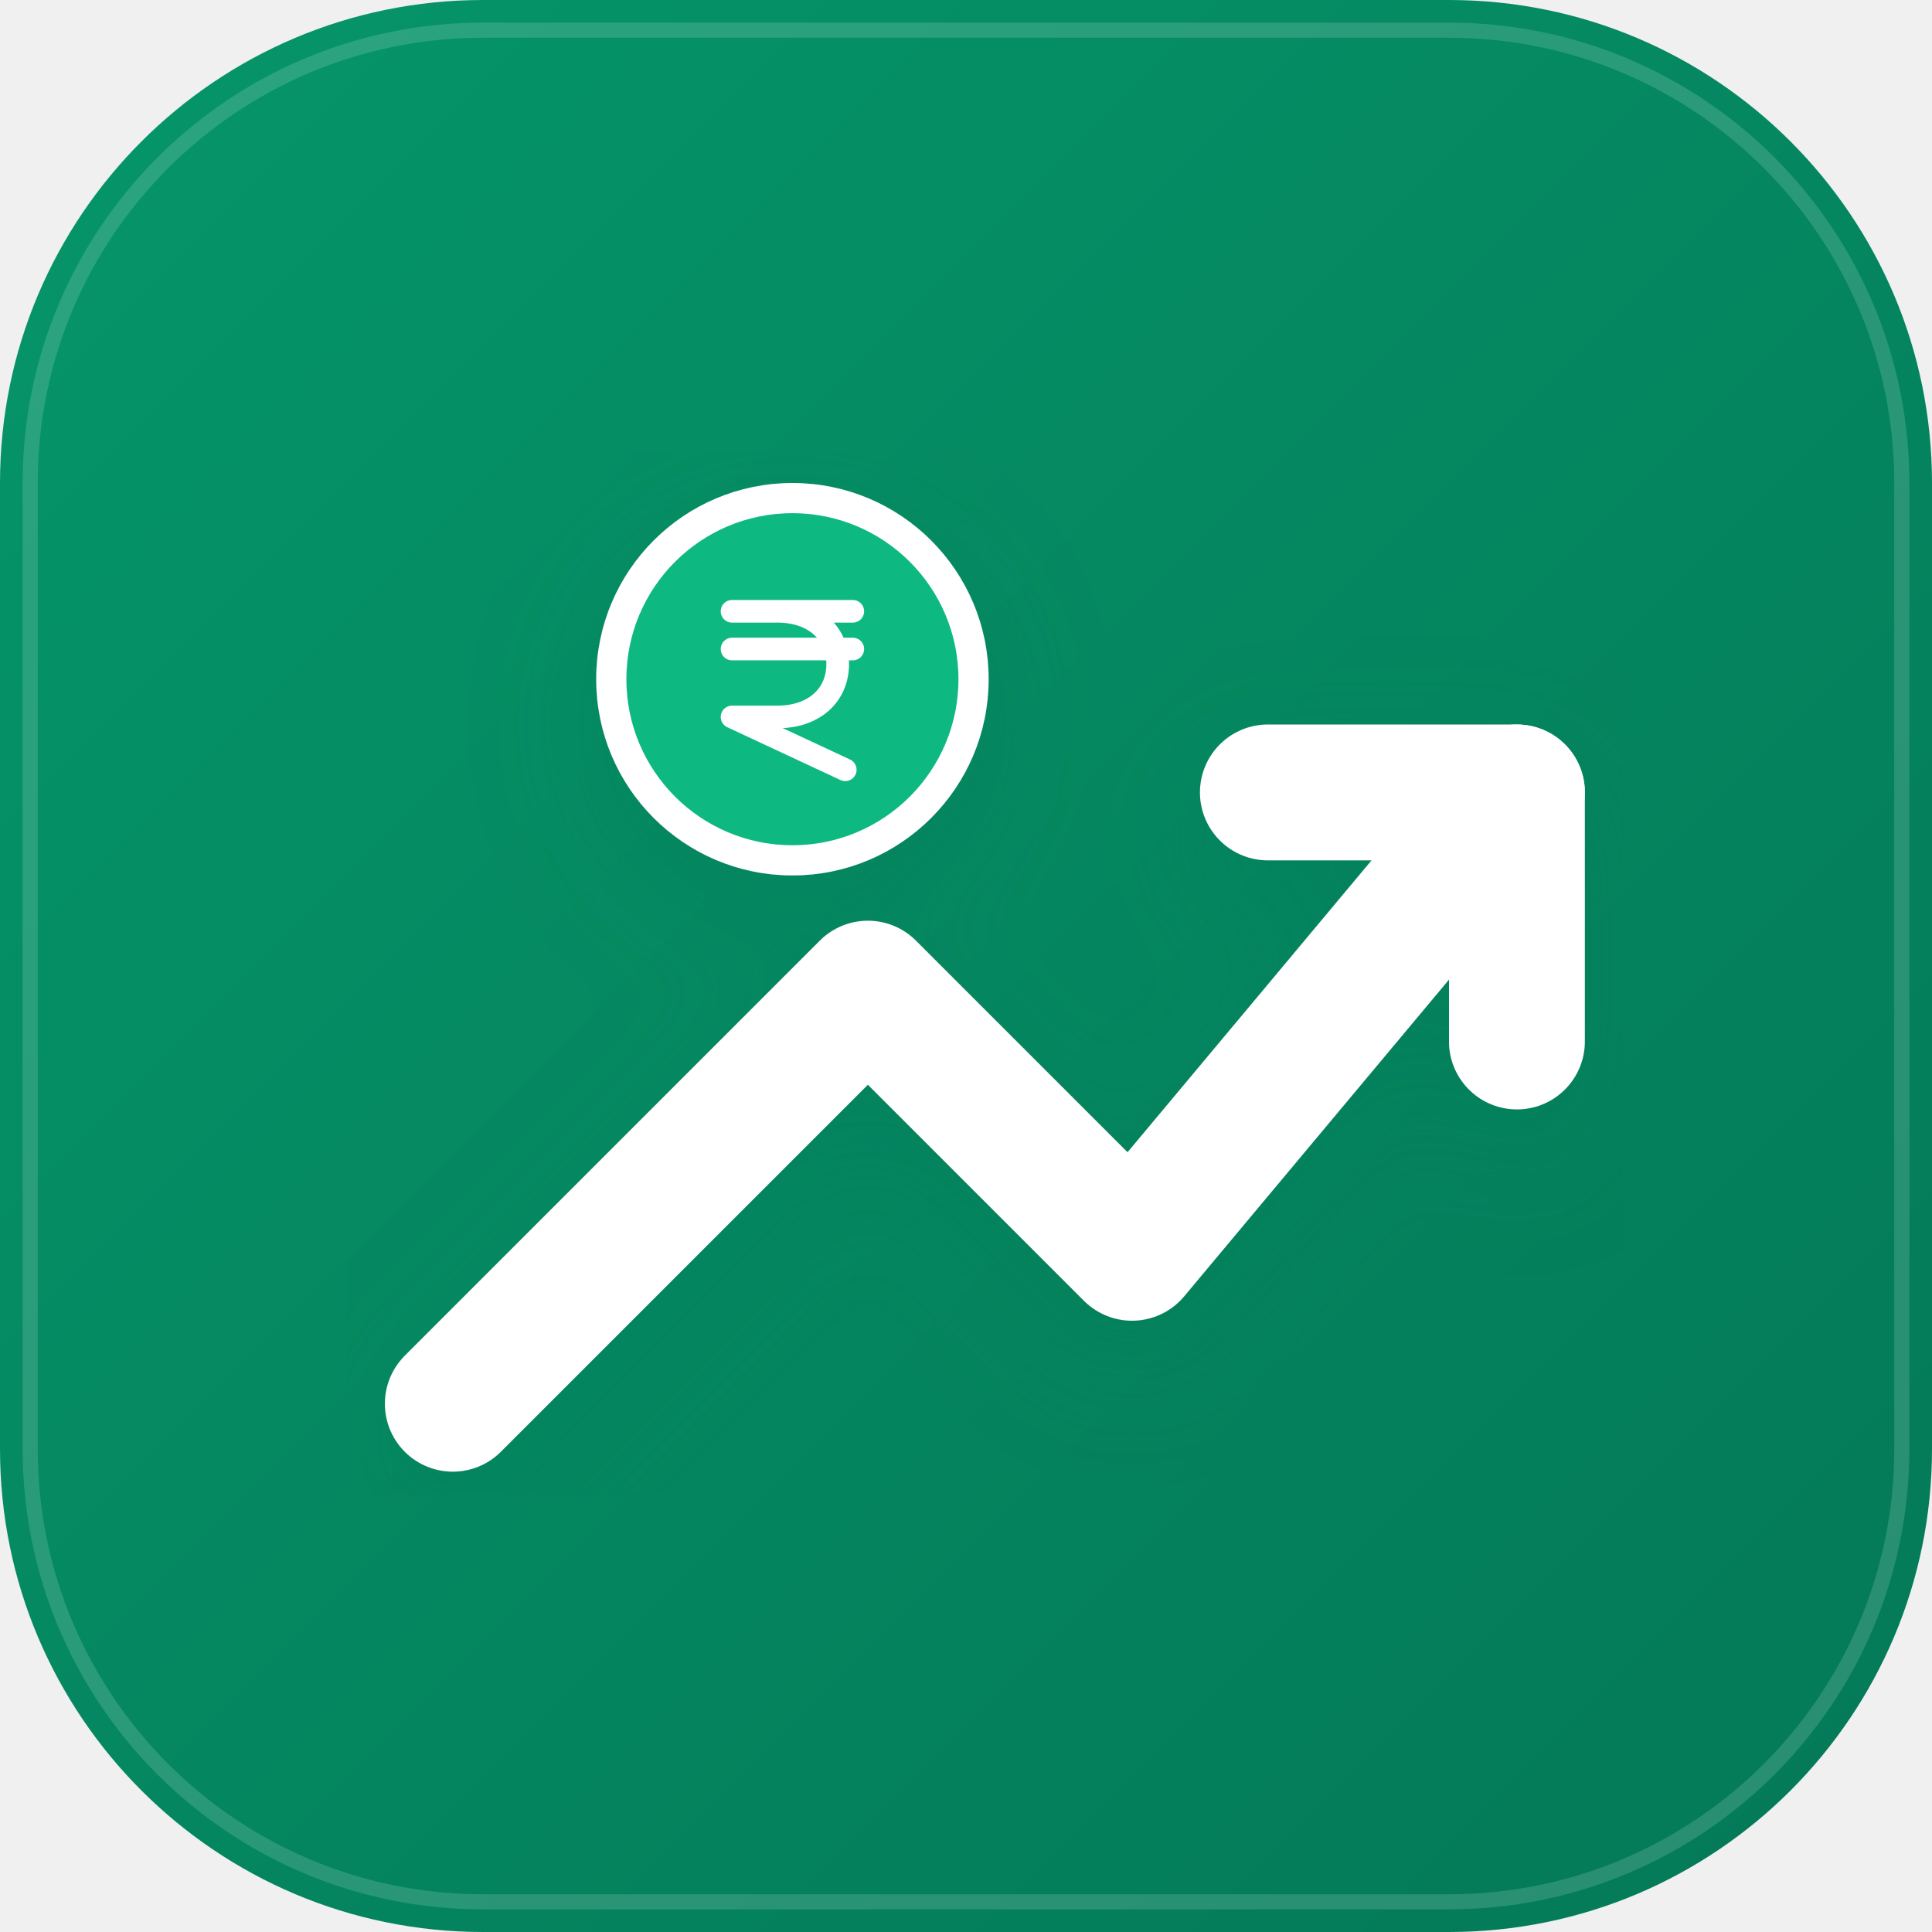
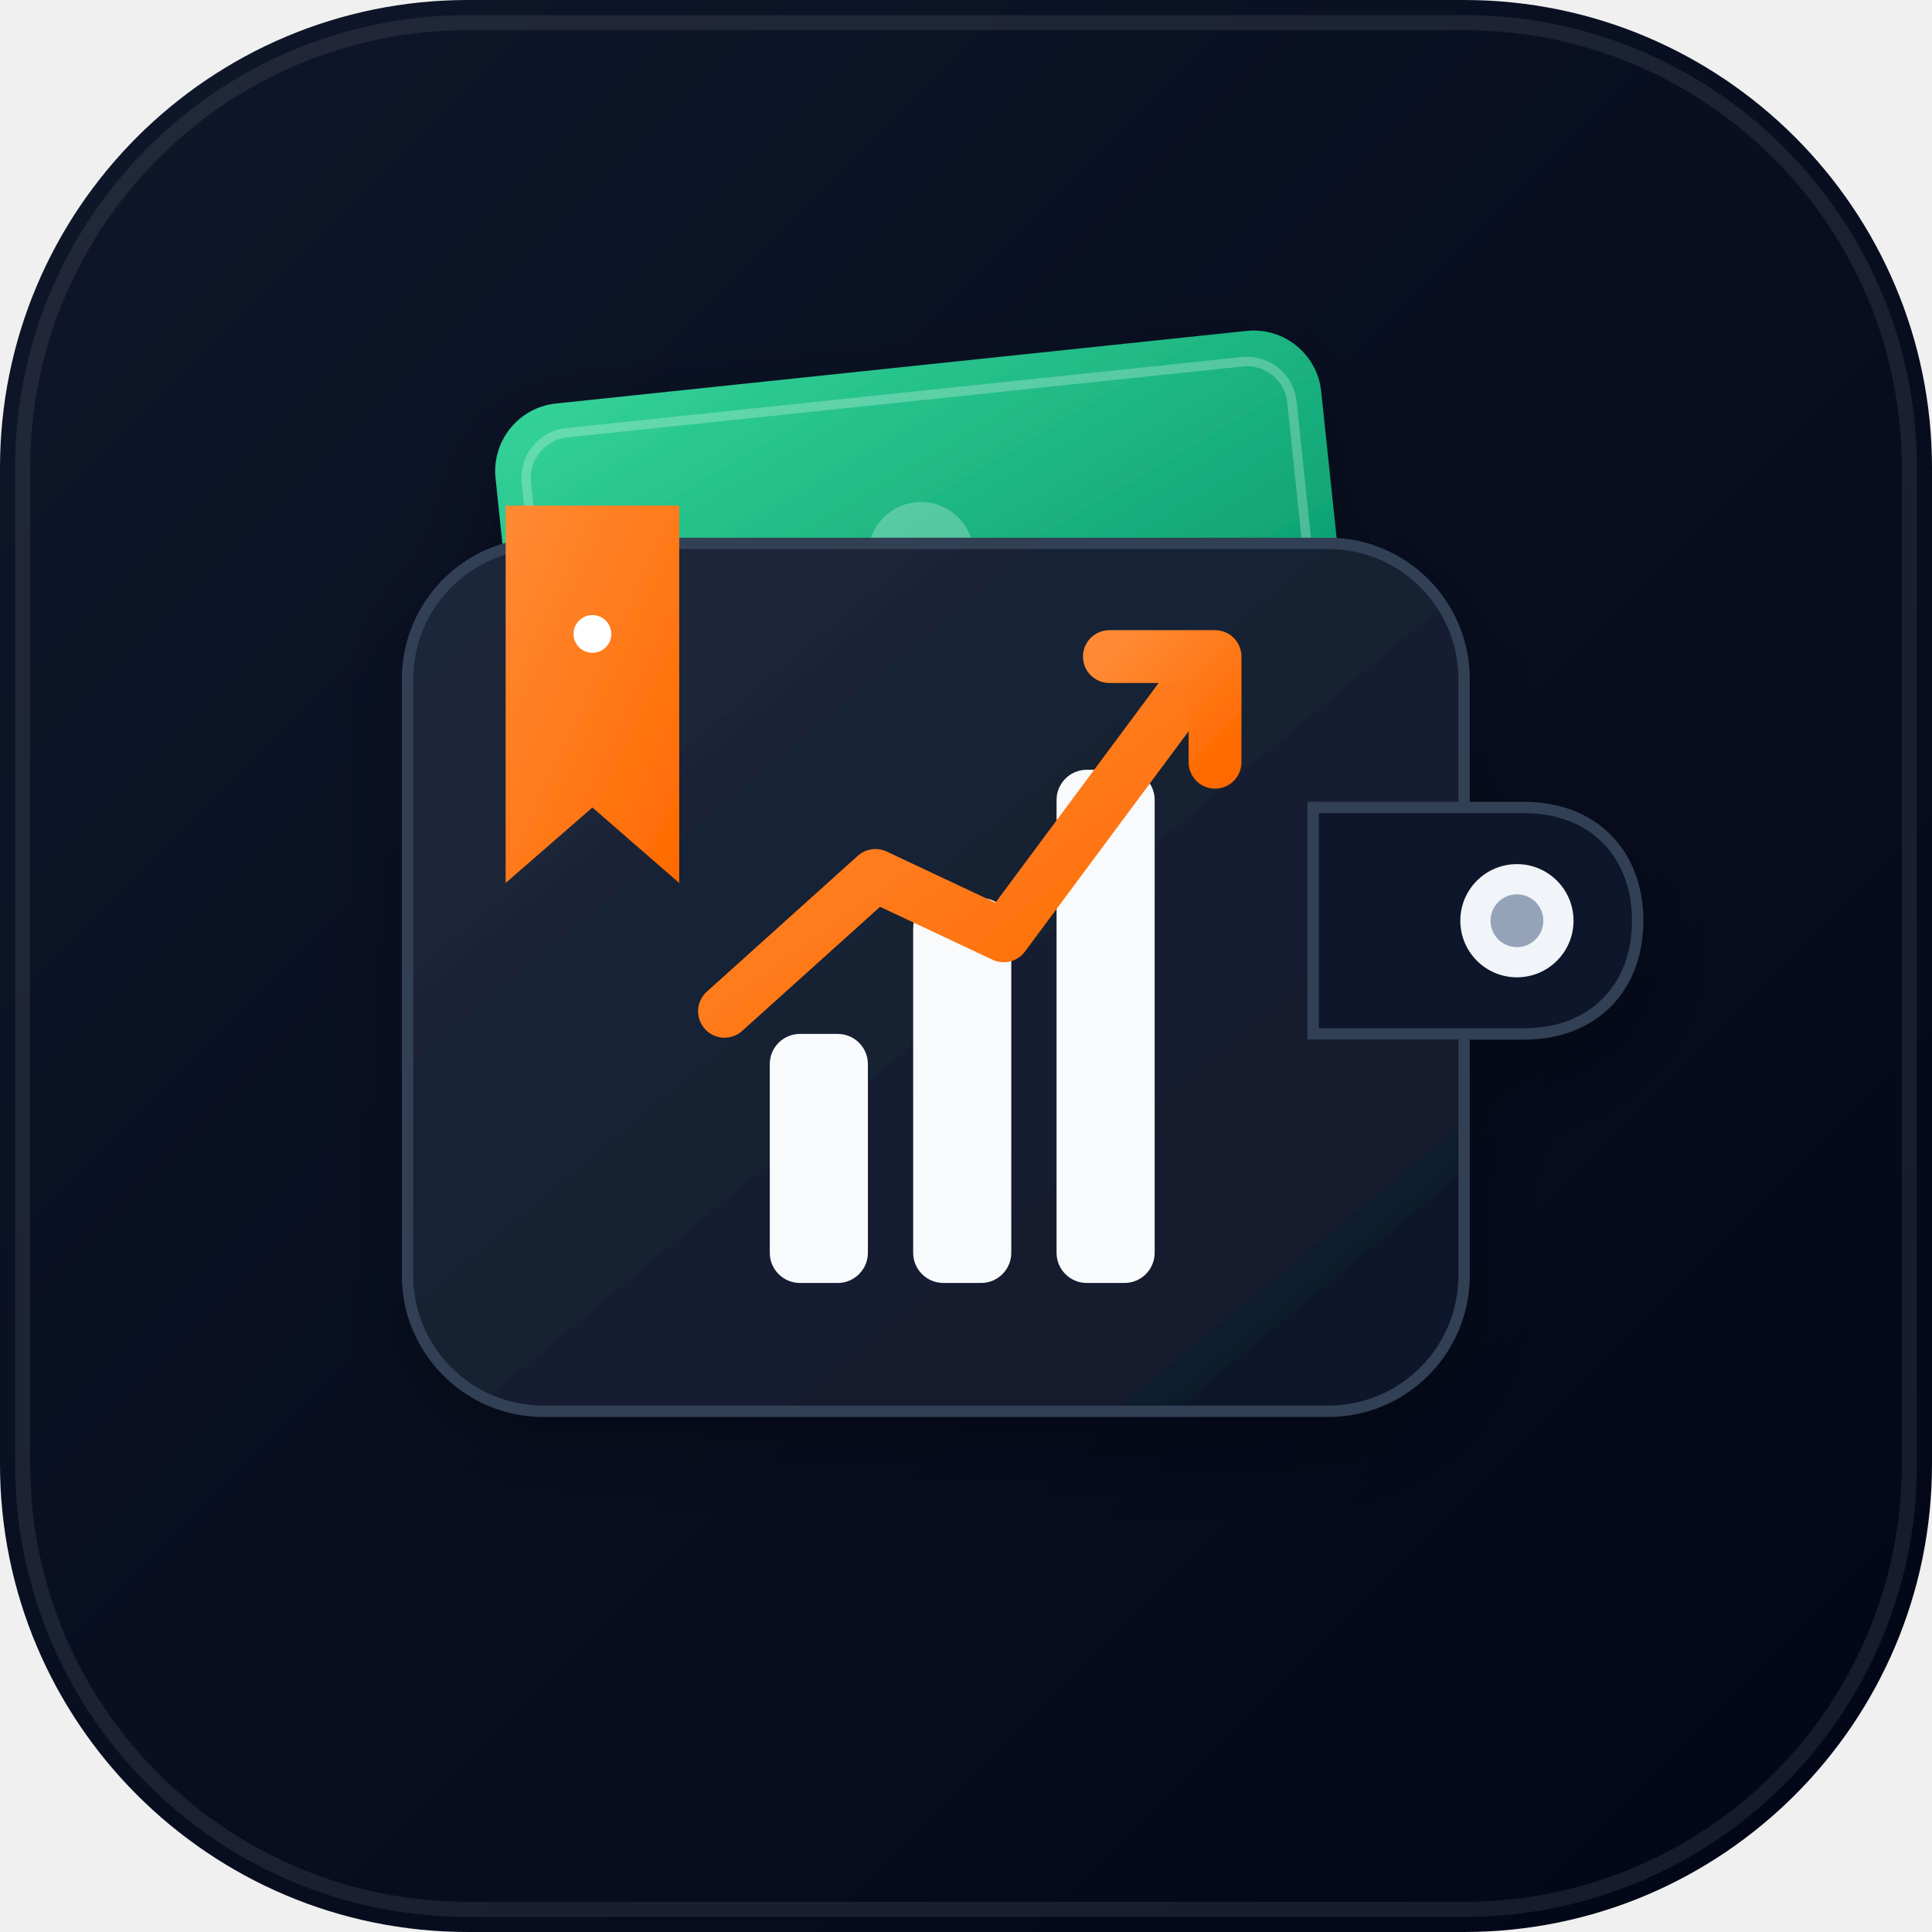
<svg xmlns="http://www.w3.org/2000/svg" viewBox="0 0 512 512" width="512" height="512">
  <defs>
-     <linearGradient id="grad" x1="0%" y1="0%" x2="100%" y2="100%">
-       <stop offset="0%" stop-color="#059669" />
-       <stop offset="100%" stop-color="#047857" />
+     <linearGradient id="bgGrad" x1="0%" y1="0%" x2="100%" y2="100%">
+       <stop offset="0%" stop-color="#0F172A" />
+       <stop offset="100%" stop-color="#020617" />
    </linearGradient>
-     <filter id="shadow" x="-10%" y="-10%" width="120%" height="120%">
-       <feDropShadow dx="0" dy="12" stdDeviation="16" flood-color="#047857" flood-opacity="0.3" />
+     <linearGradient id="cashGrad" x1="0%" y1="0%" x2="100%" y2="100%">
+       <stop offset="0%" stop-color="#34D399" />
+       <stop offset="100%" stop-color="#059669" />
+     </linearGradient>
+     <linearGradient id="orangeGrad" x1="0%" y1="0%" x2="100%" y2="100%">
+       <stop offset="0%" stop-color="#FF8A34" />
+       <stop offset="100%" stop-color="#FF6A00" />
+     </linearGradient>
+     <linearGradient id="walletGrad" x1="0%" y1="0%" x2="100%" y2="100%">
+       <stop offset="0%" stop-color="#1E293B" />
+       <stop offset="100%" stop-color="#0F172A" />
+     </linearGradient>
+     <filter id="subtleShadow" x="-10%" y="-10%" width="120%" height="120%">
+       <feDropShadow dx="0" dy="8" stdDeviation="12" flood-color="#000000" flood-opacity="0.3" />
    </filter>
  </defs>
-   <rect width="512" height="512" rx="128" fill="url(#grad)" />
-   <rect x="8" y="8" width="496" height="496" rx="120" fill="none" stroke="#ffffff" stroke-width="4" stroke-opacity="0.15" />
-   <g filter="url(#shadow)">
-     <path d="M120 372 L230 262 L300 332 L402 210" fill="none" stroke="#ffffff" stroke-width="36" stroke-linecap="round" stroke-linejoin="round" />
-     <path d="M336 210 L402 210 L402 276" fill="none" stroke="#ffffff" stroke-width="36" stroke-linecap="round" stroke-linejoin="round" />
-     <circle cx="210" cy="180" r="48" fill="#10b981" stroke="#ffffff" stroke-width="8" />
-     <path d="M194 162 L226 162 M194 172 L226 172 M194 162 L206 162 C216 162 222 168 222 176 C222 184 216 190 206 190 L194 190 L224 204" fill="none" stroke="#ffffff" stroke-width="6" stroke-linecap="round" stroke-linejoin="round" />
+   <rect width="512" height="512" rx="124" fill="url(#bgGrad)" />
+   <rect x="6" y="6" width="500" height="500" rx="118" fill="none" stroke="#FFFFFF" stroke-opacity="0.08" stroke-width="4" />
+   <g transform="translate(68, 64)" filter="url(#subtleShadow)">
+     <g transform="rotate(-6 188 120)">
+       <rect x="70" y="32" width="220" height="100" rx="18" fill="url(#cashGrad)" />
+       <rect x="78" y="40" width="204" height="84" rx="12" fill="none" stroke="#FFFFFF" stroke-opacity="0.25" stroke-width="2.5" />
+       <circle cx="180" cy="82" r="14" fill="#FFFFFF" fill-opacity="0.25" />
+     </g>
+     <rect x="40" y="80" width="280" height="230" rx="36" fill="url(#walletGrad)" stroke="#334155" stroke-width="3" />
+     <path d="M 66 70 L 112 70 L 112 170 L 89 150 L 66 170 Z" fill="url(#orangeGrad)" />
+     <circle cx="89" cy="104" r="5" fill="#FFFFFF" />
+     <rect x="136" y="210" width="26" height="66" rx="8" fill="#F8FAFC" />
+     <rect x="174" y="174" width="26" height="102" rx="8" fill="#F8FAFC" />
+     <rect x="212" y="140" width="26" height="136" rx="8" fill="#F8FAFC" />
+     <path d="M 124 204 L 164 168 L 198 184 L 250 114" fill="none" stroke="url(#orangeGrad)" stroke-width="14" stroke-linecap="round" stroke-linejoin="round" />
+     <path d="M 226 110 L 254 110 L 254 138" fill="none" stroke="url(#orangeGrad)" stroke-width="14" stroke-linecap="round" stroke-linejoin="round" />
+     <path d="M 280 150 L 336 150 C 354 150 366 162 366 180 C 366 198 354 210 336 210 L 280 210 Z" fill="#0F172A" stroke="#334155" stroke-width="3" />
+     <circle cx="334" cy="180" r="15" fill="#F1F5F9" />
+     <circle cx="334" cy="180" r="7" fill="#94A3B8" />
  </g>
</svg>
